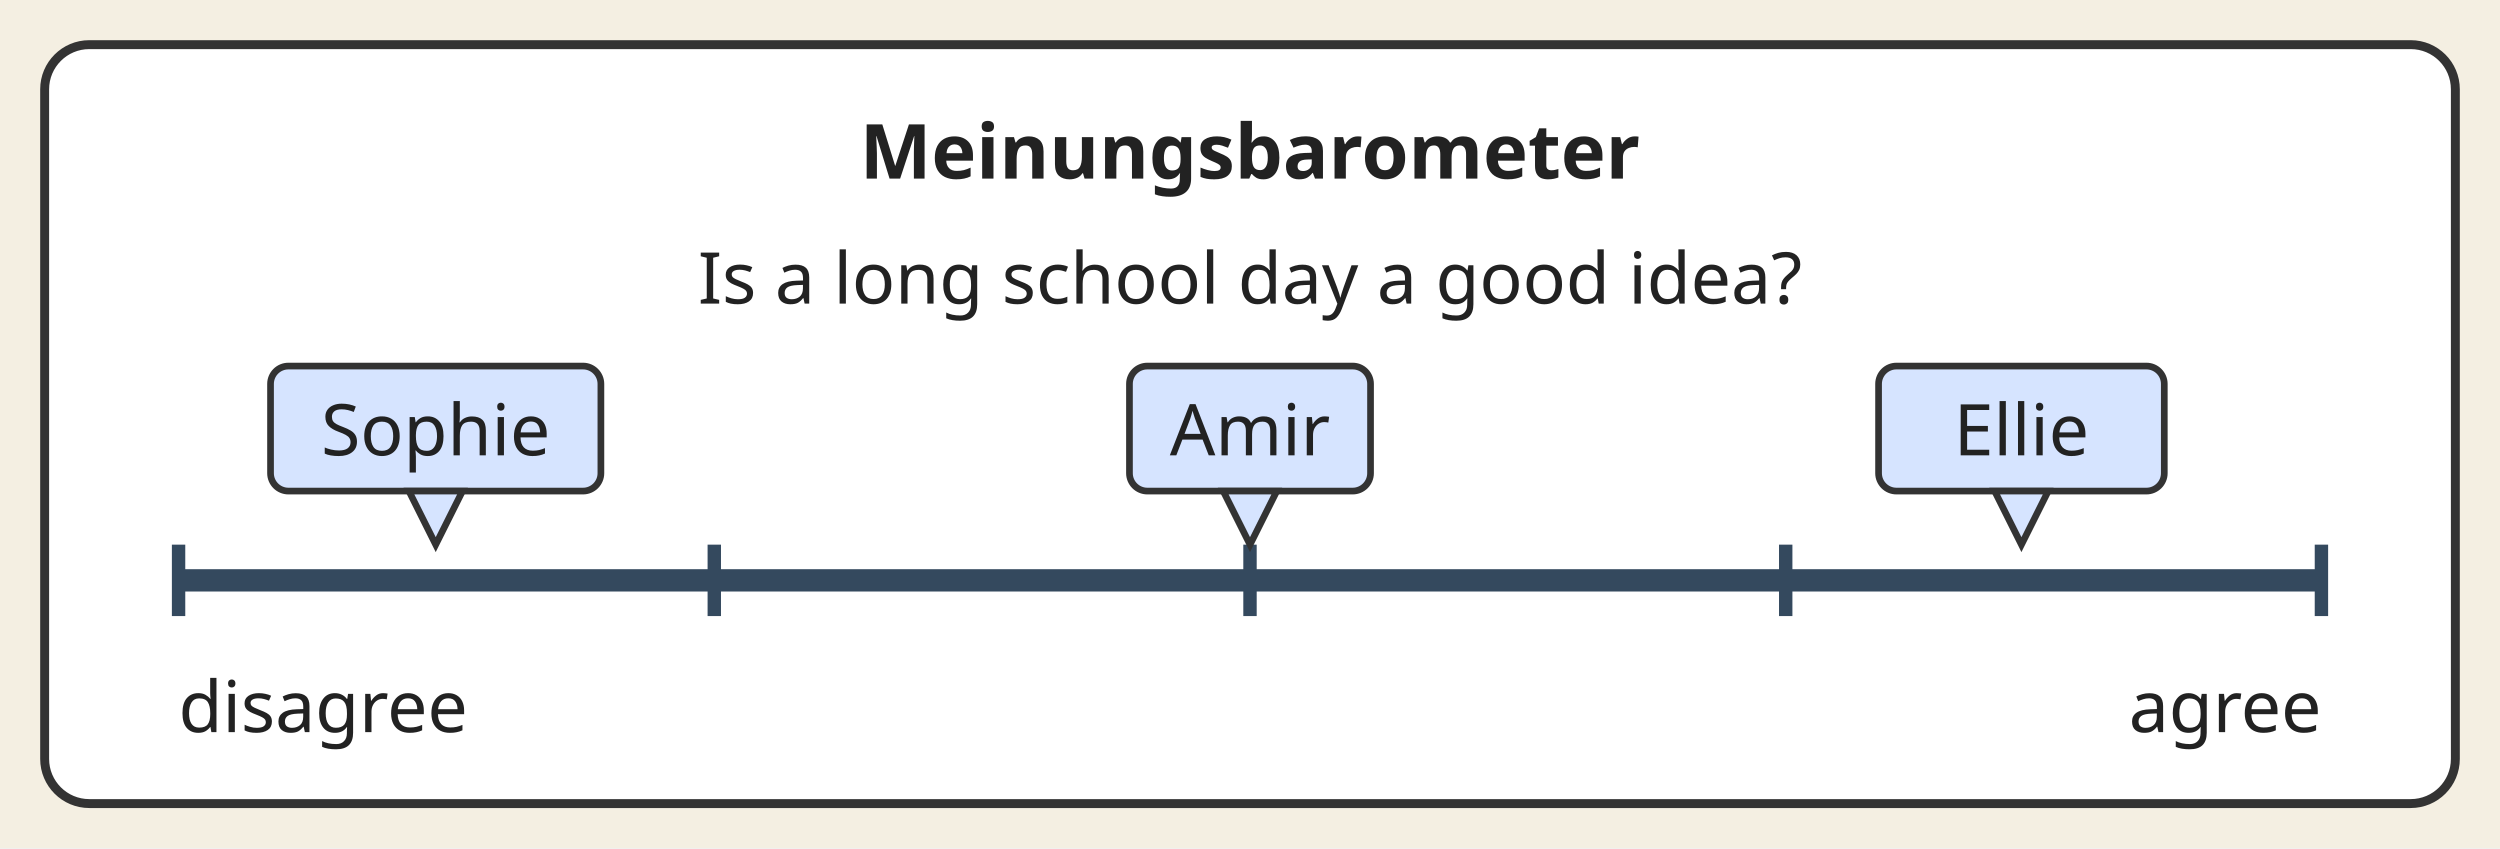
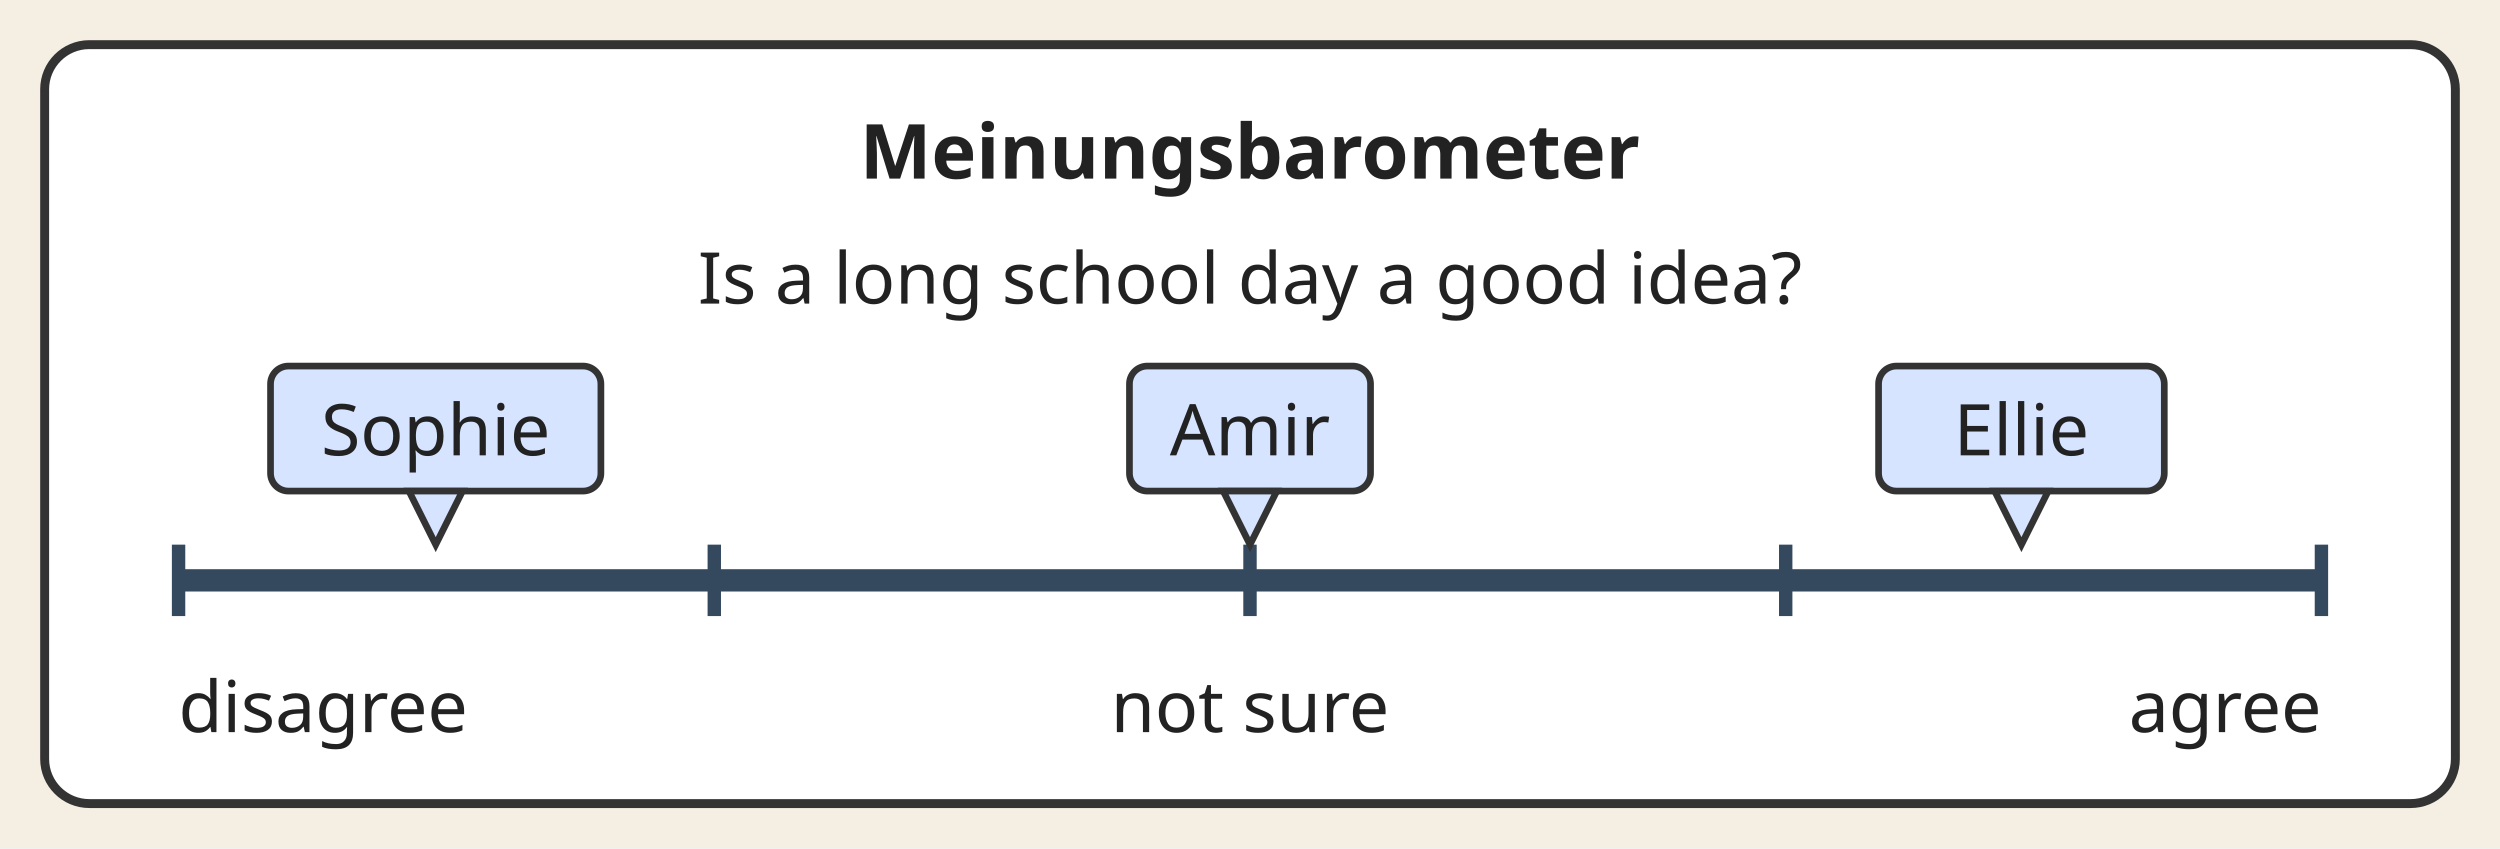
<svg xmlns="http://www.w3.org/2000/svg" viewBox="0 0 560 190" role="img">
  <rect width="560" height="190" fill="#f4efe2" />
  <rect x="10" y="10" width="540" height="170" rx="10" fill="#fff" stroke="#333" stroke-width="2" />
  <text x="280.0" y="40" text-anchor="middle" font-family="sans-serif" font-size="17" font-weight="bold" fill="#222">Meinungsbarometer</text>
  <text x="280.0" y="68" text-anchor="middle" font-family="sans-serif" font-size="16" fill="#222">Is a long school day a good idea?</text>
  <line x1="40" y1="130" x2="520" y2="130" stroke="#34495e" stroke-width="5" />
  <line x1="40.0" y1="122" x2="40.0" y2="138" stroke="#34495e" stroke-width="3" />
  <line x1="160.0" y1="122" x2="160.0" y2="138" stroke="#34495e" stroke-width="3" />
  <line x1="280.0" y1="122" x2="280.0" y2="138" stroke="#34495e" stroke-width="3" />
  <line x1="400.0" y1="122" x2="400.0" y2="138" stroke="#34495e" stroke-width="3" />
  <line x1="520.0" y1="122" x2="520.0" y2="138" stroke="#34495e" stroke-width="3" />
  <text x="40" y="164" font-family="sans-serif" font-size="16" fill="#222">disagree</text>
  <text x="520" y="164" text-anchor="end" font-family="sans-serif" font-size="16" fill="#222">agree</text>
+   <text x="280" y="164" text-anchor="middle" font-family="sans-serif" font-size="16" fill="#222">not sure</text>
  <rect x="60.6" y="82" width="74" height="28" rx="4" fill="#d6e4ff" stroke="#333" stroke-width="1.5" />
  <text x="97.6" y="102" text-anchor="middle" font-family="sans-serif" font-size="16" fill="#222">Sophie</text>
  <path d="M91.6 110 L97.6 122 L103.6 110 Z" fill="#d6e4ff" stroke="#333" stroke-width="1.5" />
  <rect x="253.0" y="82" width="54" height="28" rx="4" fill="#d6e4ff" stroke="#333" stroke-width="1.5" />
  <text x="280.0" y="102" text-anchor="middle" font-family="sans-serif" font-size="16" fill="#222">Amir</text>
  <path d="M274.0 110 L280.0 122 L286.0 110 Z" fill="#d6e4ff" stroke="#333" stroke-width="1.5" />
  <rect x="420.8" y="82" width="64" height="28" rx="4" fill="#d6e4ff" stroke="#333" stroke-width="1.5" />
  <text x="452.8" y="102" text-anchor="middle" font-family="sans-serif" font-size="16" fill="#222">Ellie</text>
  <path d="M446.8 110 L452.8 122 L458.8 110 Z" fill="#d6e4ff" stroke="#333" stroke-width="1.5" />
</svg>
